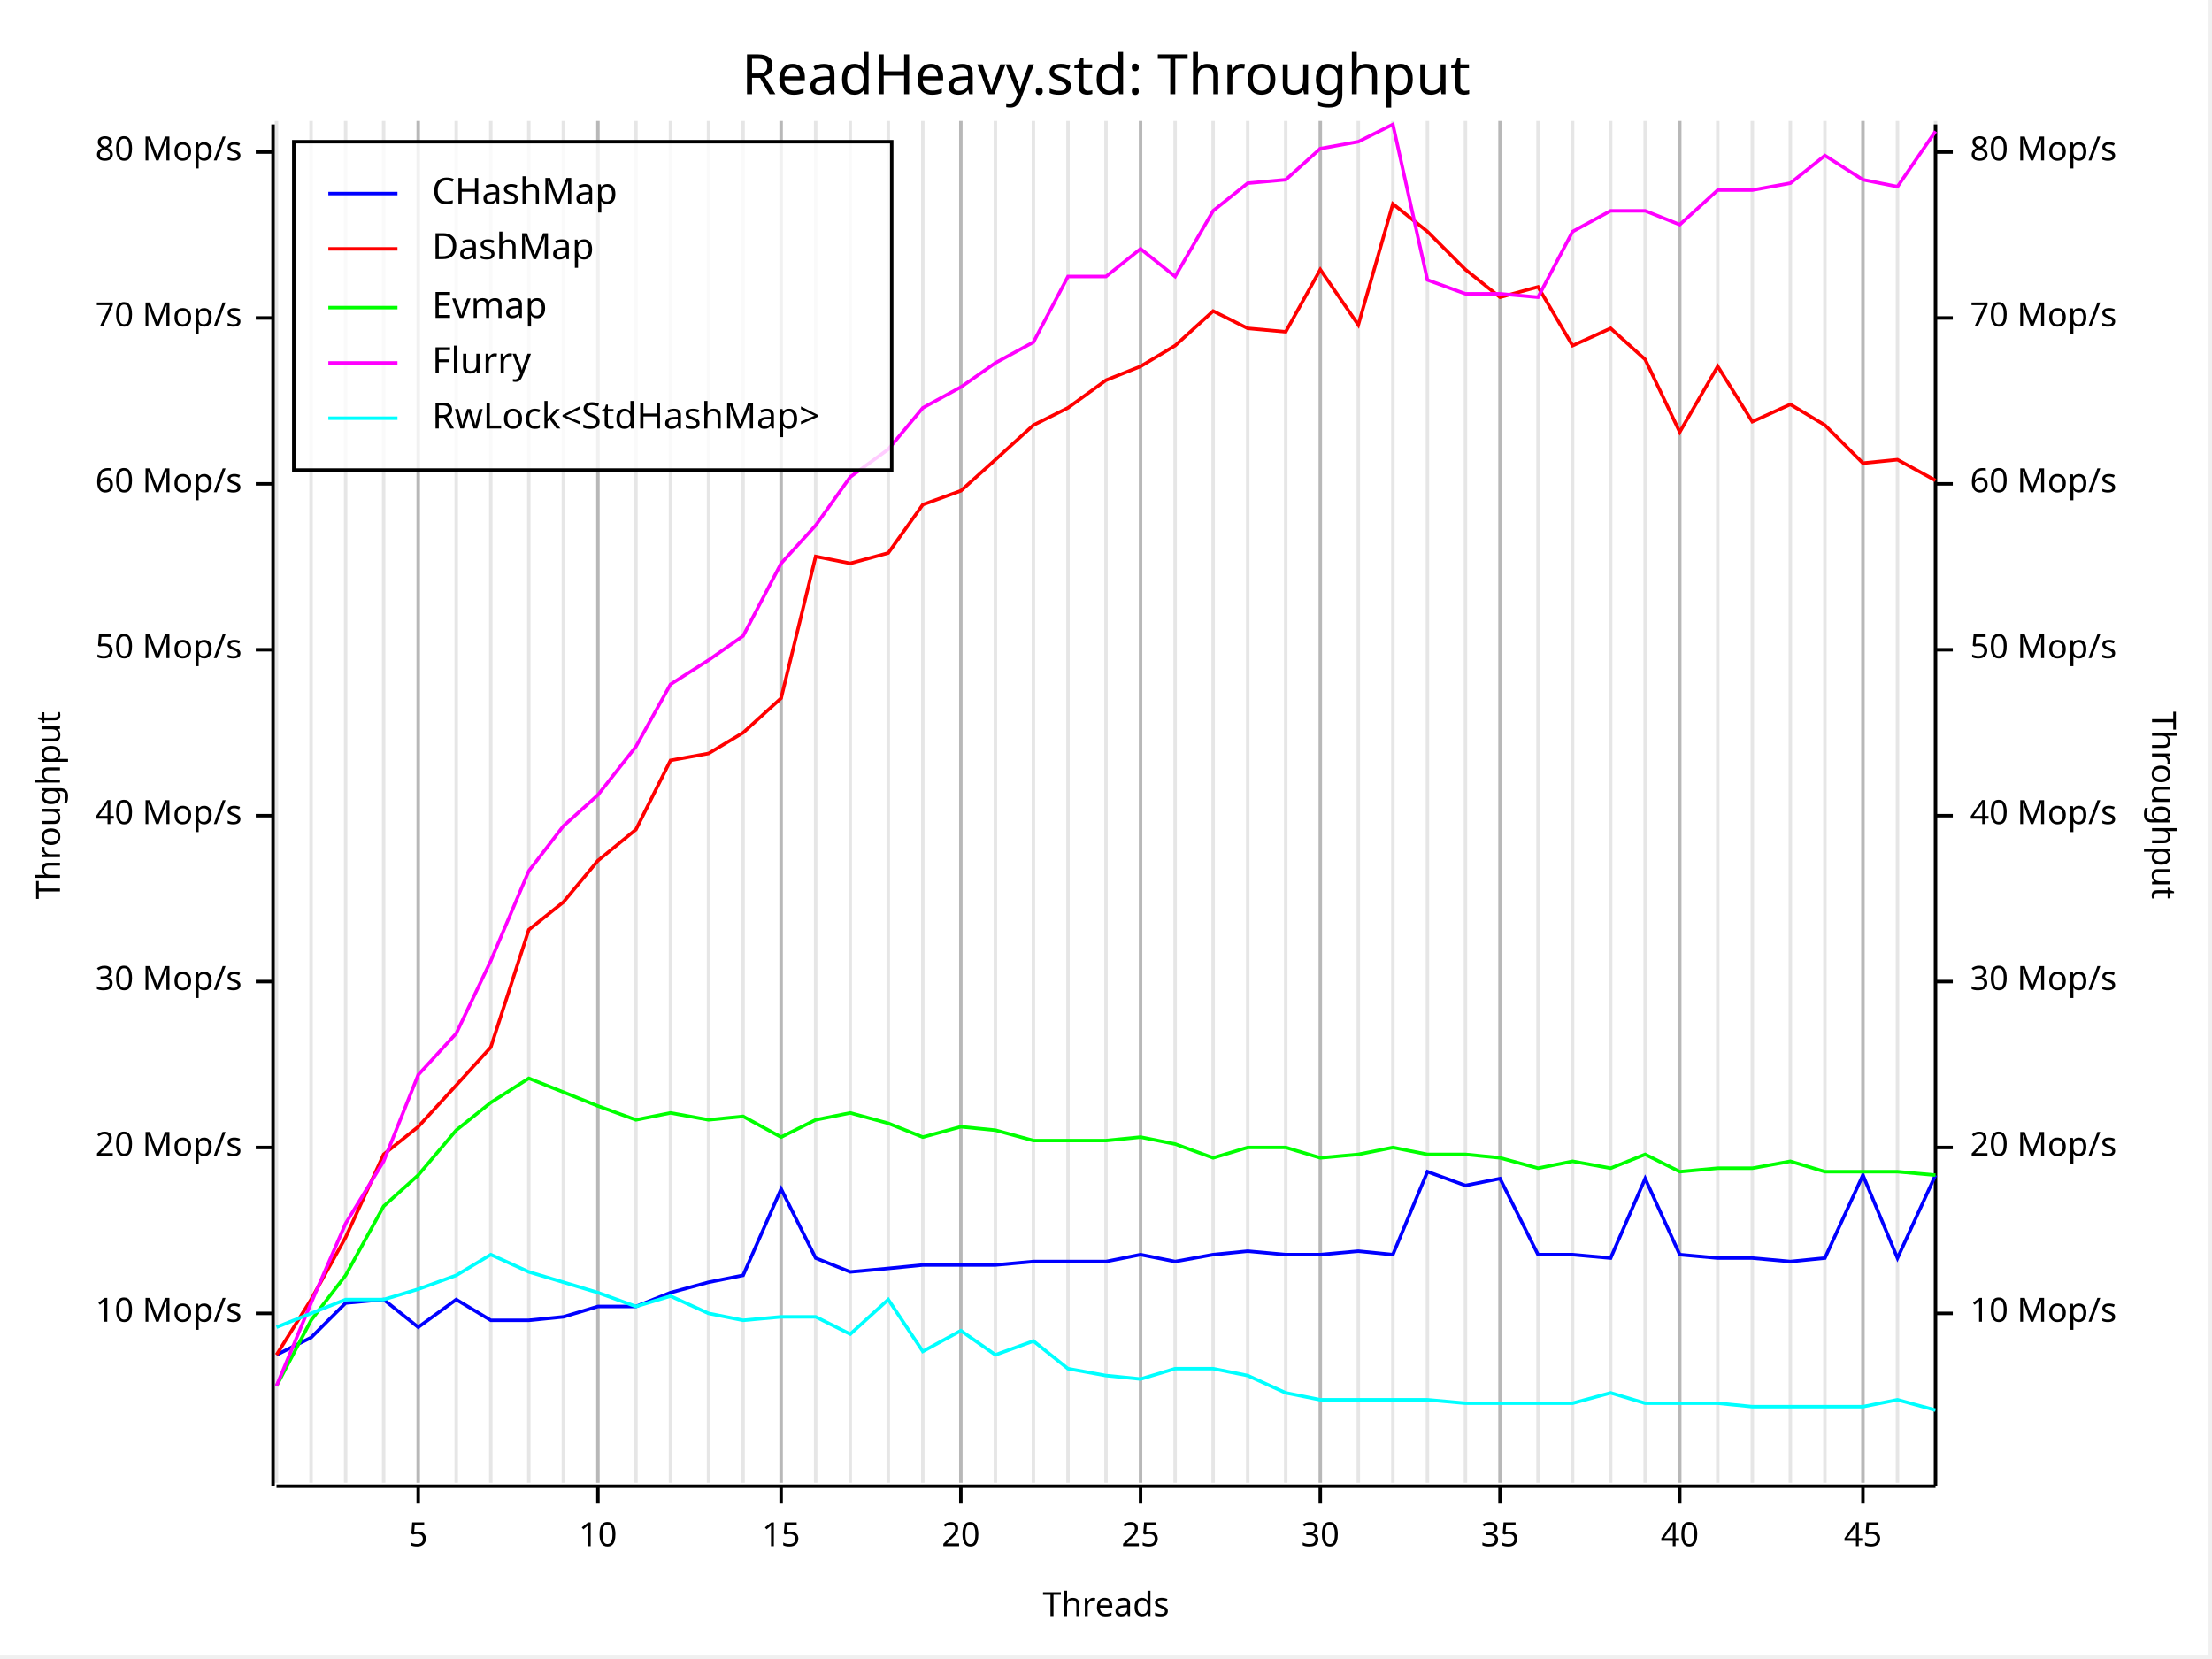
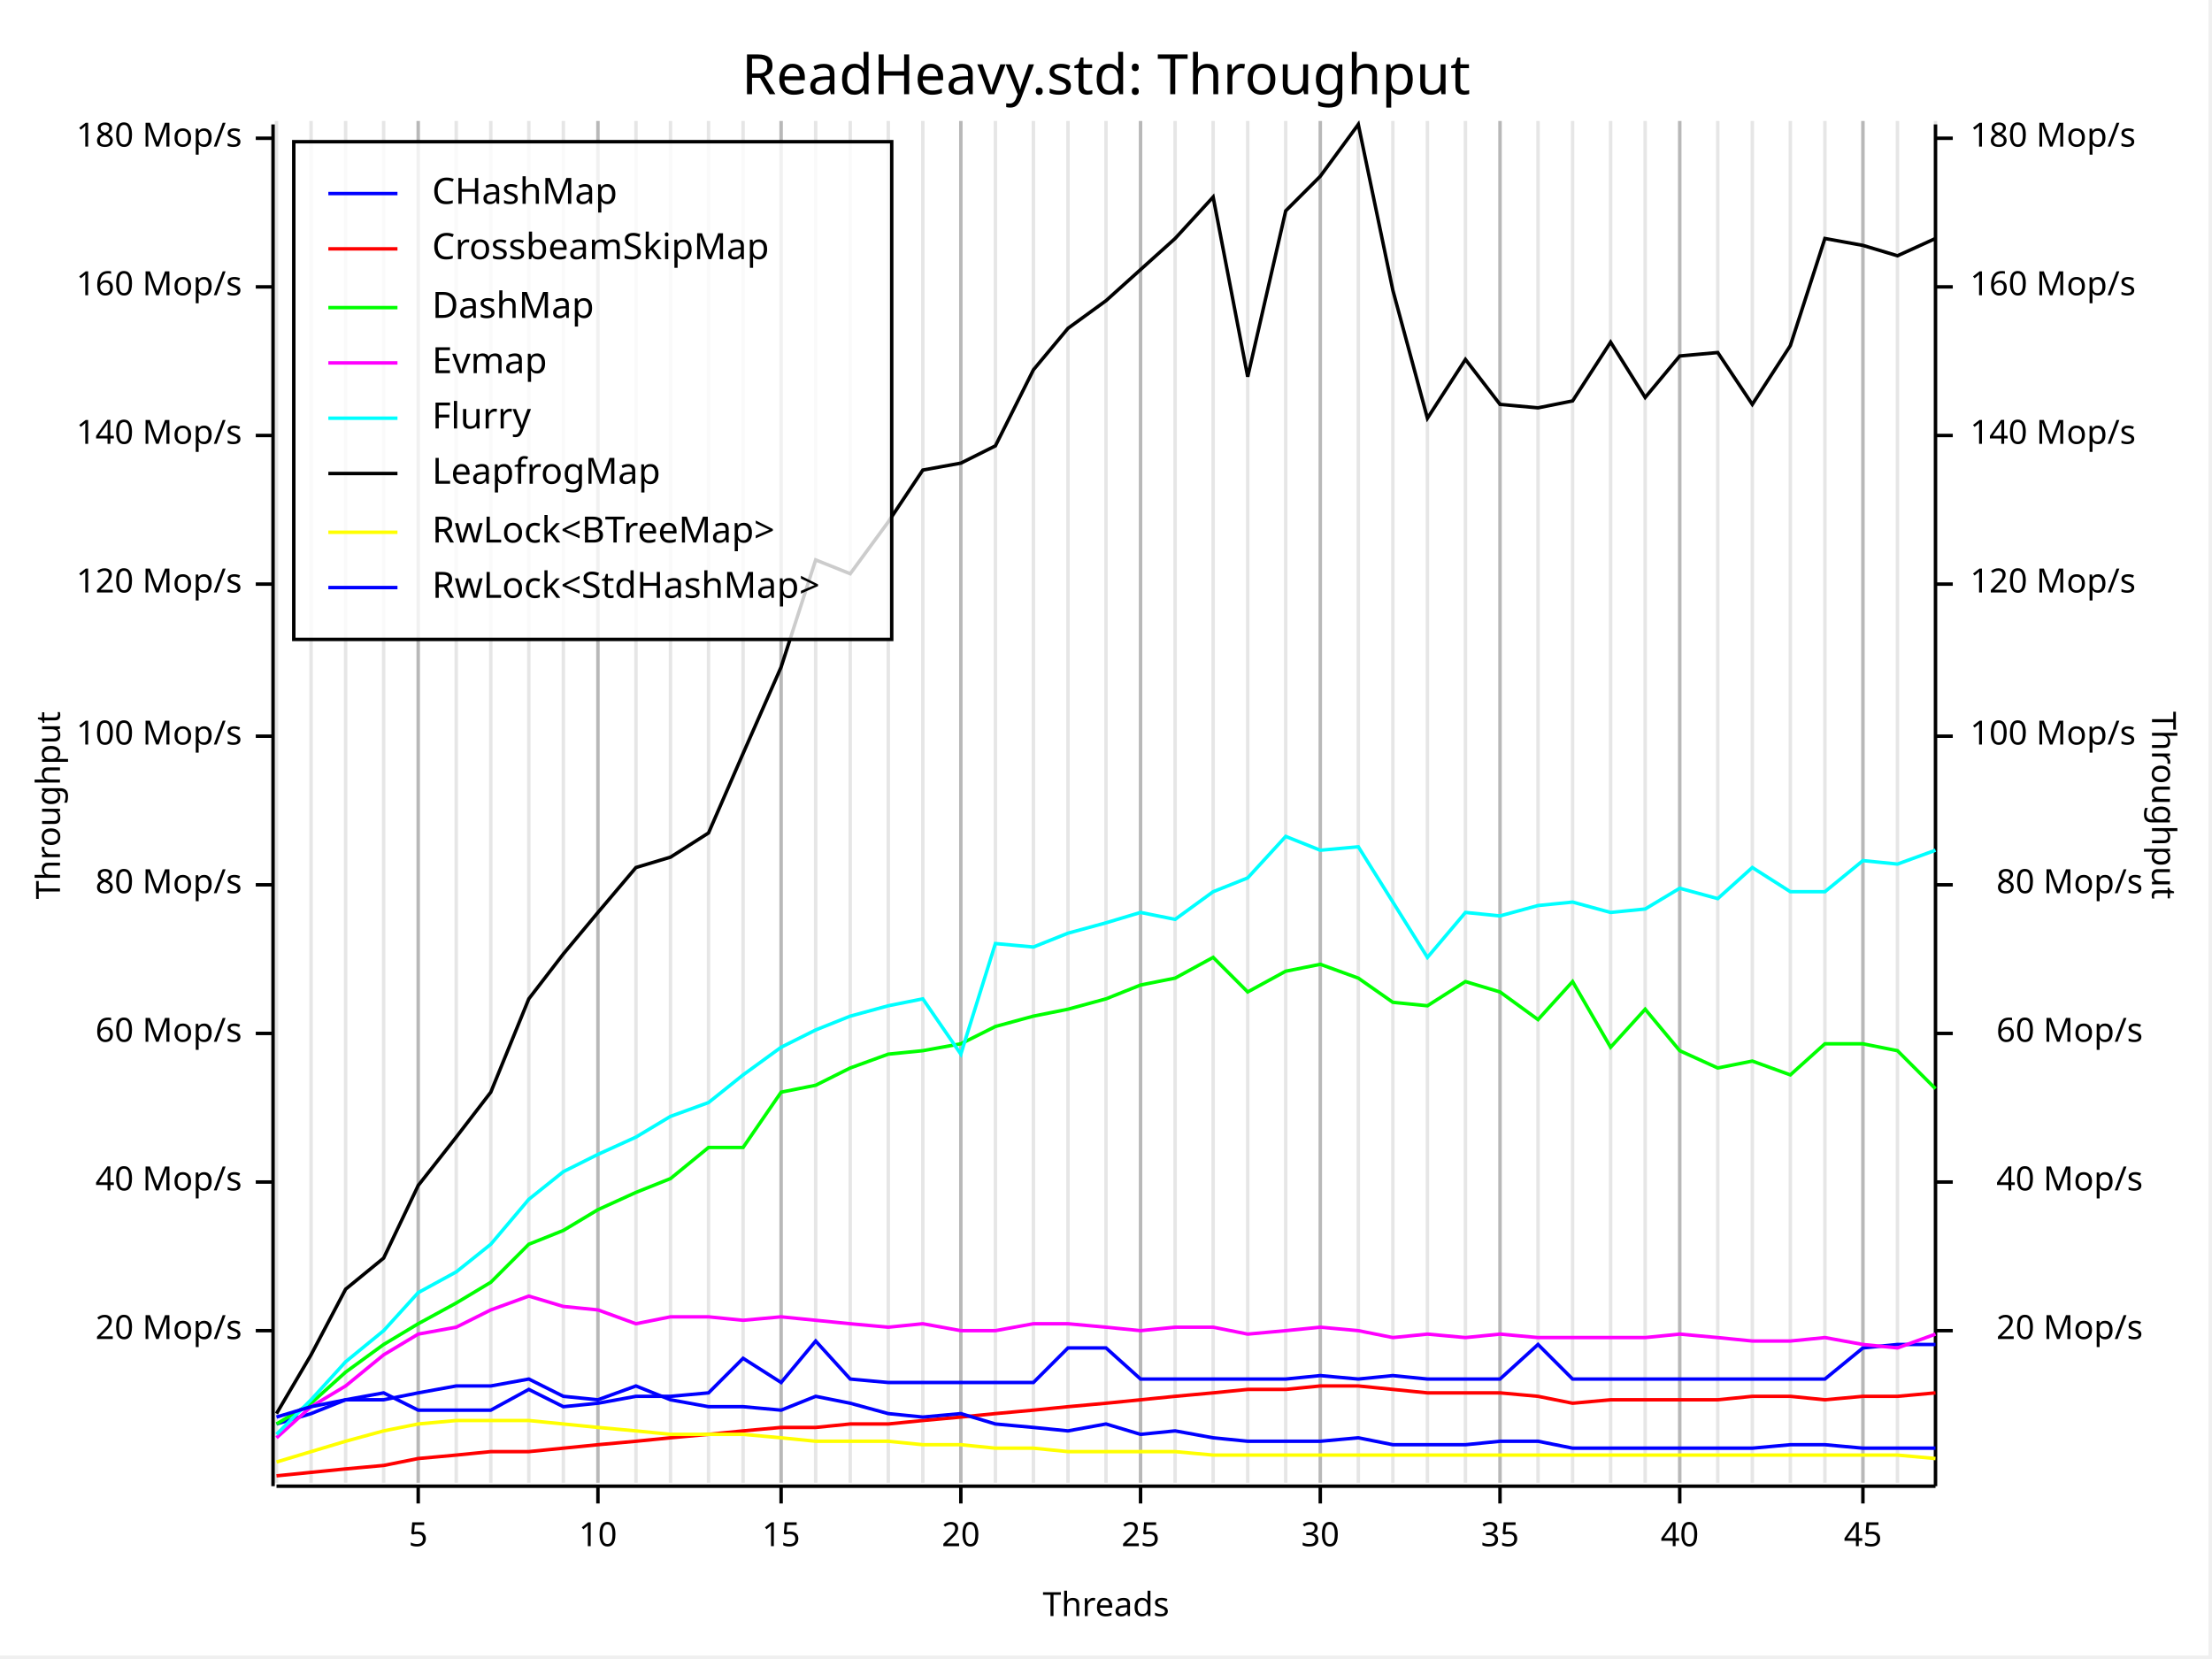
<svg xmlns="http://www.w3.org/2000/svg" width="640" height="480" viewBox="0 0 640 480">
  <rect x="0" y="0" width="639" height="479" opacity="1" fill="#FFFFFF" stroke="none" />
  <text x="320" y="15" dy="0.76em" text-anchor="middle" font-family="Fira Code" font-size="16.129" opacity="1" fill="#000000">
ReadHeavy.std: Throughput
</text>
  <line opacity="0.1" stroke="#000000" stroke-width="1" x1="80" y1="429" x2="80" y2="35" />
  <line opacity="0.1" stroke="#000000" stroke-width="1" x1="90" y1="429" x2="90" y2="35" />
  <line opacity="0.1" stroke="#000000" stroke-width="1" x1="100" y1="429" x2="100" y2="35" />
  <line opacity="0.1" stroke="#000000" stroke-width="1" x1="111" y1="429" x2="111" y2="35" />
  <line opacity="0.1" stroke="#000000" stroke-width="1" x1="121" y1="429" x2="121" y2="35" />
  <line opacity="0.1" stroke="#000000" stroke-width="1" x1="132" y1="429" x2="132" y2="35" />
  <line opacity="0.1" stroke="#000000" stroke-width="1" x1="142" y1="429" x2="142" y2="35" />
  <line opacity="0.1" stroke="#000000" stroke-width="1" x1="153" y1="429" x2="153" y2="35" />
  <line opacity="0.1" stroke="#000000" stroke-width="1" x1="163" y1="429" x2="163" y2="35" />
  <line opacity="0.1" stroke="#000000" stroke-width="1" x1="173" y1="429" x2="173" y2="35" />
  <line opacity="0.1" stroke="#000000" stroke-width="1" x1="184" y1="429" x2="184" y2="35" />
  <line opacity="0.1" stroke="#000000" stroke-width="1" x1="194" y1="429" x2="194" y2="35" />
  <line opacity="0.1" stroke="#000000" stroke-width="1" x1="205" y1="429" x2="205" y2="35" />
  <line opacity="0.1" stroke="#000000" stroke-width="1" x1="215" y1="429" x2="215" y2="35" />
  <line opacity="0.1" stroke="#000000" stroke-width="1" x1="226" y1="429" x2="226" y2="35" />
  <line opacity="0.1" stroke="#000000" stroke-width="1" x1="236" y1="429" x2="236" y2="35" />
  <line opacity="0.1" stroke="#000000" stroke-width="1" x1="246" y1="429" x2="246" y2="35" />
  <line opacity="0.1" stroke="#000000" stroke-width="1" x1="257" y1="429" x2="257" y2="35" />
  <line opacity="0.1" stroke="#000000" stroke-width="1" x1="267" y1="429" x2="267" y2="35" />
  <line opacity="0.1" stroke="#000000" stroke-width="1" x1="278" y1="429" x2="278" y2="35" />
  <line opacity="0.1" stroke="#000000" stroke-width="1" x1="288" y1="429" x2="288" y2="35" />
  <line opacity="0.1" stroke="#000000" stroke-width="1" x1="299" y1="429" x2="299" y2="35" />
  <line opacity="0.1" stroke="#000000" stroke-width="1" x1="309" y1="429" x2="309" y2="35" />
  <line opacity="0.1" stroke="#000000" stroke-width="1" x1="320" y1="429" x2="320" y2="35" />
  <line opacity="0.1" stroke="#000000" stroke-width="1" x1="330" y1="429" x2="330" y2="35" />
  <line opacity="0.1" stroke="#000000" stroke-width="1" x1="340" y1="429" x2="340" y2="35" />
  <line opacity="0.1" stroke="#000000" stroke-width="1" x1="351" y1="429" x2="351" y2="35" />
  <line opacity="0.1" stroke="#000000" stroke-width="1" x1="361" y1="429" x2="361" y2="35" />
  <line opacity="0.1" stroke="#000000" stroke-width="1" x1="372" y1="429" x2="372" y2="35" />
  <line opacity="0.1" stroke="#000000" stroke-width="1" x1="382" y1="429" x2="382" y2="35" />
  <line opacity="0.1" stroke="#000000" stroke-width="1" x1="393" y1="429" x2="393" y2="35" />
  <line opacity="0.1" stroke="#000000" stroke-width="1" x1="403" y1="429" x2="403" y2="35" />
  <line opacity="0.1" stroke="#000000" stroke-width="1" x1="413" y1="429" x2="413" y2="35" />
  <line opacity="0.1" stroke="#000000" stroke-width="1" x1="424" y1="429" x2="424" y2="35" />
  <line opacity="0.1" stroke="#000000" stroke-width="1" x1="434" y1="429" x2="434" y2="35" />
  <line opacity="0.1" stroke="#000000" stroke-width="1" x1="445" y1="429" x2="445" y2="35" />
  <line opacity="0.1" stroke="#000000" stroke-width="1" x1="455" y1="429" x2="455" y2="35" />
  <line opacity="0.1" stroke="#000000" stroke-width="1" x1="466" y1="429" x2="466" y2="35" />
  <line opacity="0.1" stroke="#000000" stroke-width="1" x1="476" y1="429" x2="476" y2="35" />
  <line opacity="0.1" stroke="#000000" stroke-width="1" x1="486" y1="429" x2="486" y2="35" />
  <line opacity="0.1" stroke="#000000" stroke-width="1" x1="497" y1="429" x2="497" y2="35" />
  <line opacity="0.1" stroke="#000000" stroke-width="1" x1="507" y1="429" x2="507" y2="35" />
  <line opacity="0.1" stroke="#000000" stroke-width="1" x1="518" y1="429" x2="518" y2="35" />
  <line opacity="0.1" stroke="#000000" stroke-width="1" x1="528" y1="429" x2="528" y2="35" />
  <line opacity="0.1" stroke="#000000" stroke-width="1" x1="539" y1="429" x2="539" y2="35" />
  <line opacity="0.1" stroke="#000000" stroke-width="1" x1="549" y1="429" x2="549" y2="35" />
  <line opacity="0.1" stroke="#000000" stroke-width="1" x1="560" y1="429" x2="560" y2="35" />
  <text x="10" y="233" dy="0.76em" text-anchor="middle" font-family="sans-serif" font-size="9.677" opacity="1" fill="#000000" transform="rotate(270, 10, 233)">
Throughput
</text>
  <text x="320" y="470" dy="-0.5ex" text-anchor="middle" font-family="sans-serif" font-size="9.677" opacity="1" fill="#000000">
Threads
</text>
  <text x="630" y="233" dy="0.76em" text-anchor="middle" font-family="sans-serif" font-size="9.677" opacity="1" fill="#000000" transform="rotate(90, 630, 233)">
Throughput
</text>
  <line opacity="0.2" stroke="#000000" stroke-width="1" x1="121" y1="429" x2="121" y2="35" />
  <line opacity="0.2" stroke="#000000" stroke-width="1" x1="173" y1="429" x2="173" y2="35" />
  <line opacity="0.2" stroke="#000000" stroke-width="1" x1="226" y1="429" x2="226" y2="35" />
  <line opacity="0.2" stroke="#000000" stroke-width="1" x1="278" y1="429" x2="278" y2="35" />
  <line opacity="0.2" stroke="#000000" stroke-width="1" x1="330" y1="429" x2="330" y2="35" />
  <line opacity="0.2" stroke="#000000" stroke-width="1" x1="382" y1="429" x2="382" y2="35" />
  <line opacity="0.2" stroke="#000000" stroke-width="1" x1="434" y1="429" x2="434" y2="35" />
  <line opacity="0.2" stroke="#000000" stroke-width="1" x1="486" y1="429" x2="486" y2="35" />
  <line opacity="0.2" stroke="#000000" stroke-width="1" x1="539" y1="429" x2="539" y2="35" />
  <polyline fill="none" opacity="1" stroke="#000000" stroke-width="1" points="79,36 79,430 " />
-   <text x="70" y="380" dy="0.5ex" text-anchor="end" font-family="sans-serif" font-size="9.677" opacity="1" fill="#000000">
- 10 Mop/s
- </text>
-   <polyline fill="none" opacity="1" stroke="#000000" stroke-width="1" points="74,380 79,380 " />
-   <text x="70" y="332" dy="0.5ex" text-anchor="end" font-family="sans-serif" font-size="9.677" opacity="1" fill="#000000">
+   <text x="70" y="385" dy="0.5ex" text-anchor="end" font-family="sans-serif" font-size="9.677" opacity="1" fill="#000000">
20 Mop/s
</text>
-   <polyline fill="none" opacity="1" stroke="#000000" stroke-width="1" points="74,332 79,332 " />
-   <text x="70" y="284" dy="0.5ex" text-anchor="end" font-family="sans-serif" font-size="9.677" opacity="1" fill="#000000">
- 30 Mop/s
- </text>
-   <polyline fill="none" opacity="1" stroke="#000000" stroke-width="1" points="74,284 79,284 " />
-   <text x="70" y="236" dy="0.5ex" text-anchor="end" font-family="sans-serif" font-size="9.677" opacity="1" fill="#000000">
+   <polyline fill="none" opacity="1" stroke="#000000" stroke-width="1" points="74,385 79,385 " />
+   <text x="70" y="342" dy="0.5ex" text-anchor="end" font-family="sans-serif" font-size="9.677" opacity="1" fill="#000000">
40 Mop/s
</text>
-   <polyline fill="none" opacity="1" stroke="#000000" stroke-width="1" points="74,236 79,236 " />
-   <text x="70" y="188" dy="0.5ex" text-anchor="end" font-family="sans-serif" font-size="9.677" opacity="1" fill="#000000">
- 50 Mop/s
- </text>
-   <polyline fill="none" opacity="1" stroke="#000000" stroke-width="1" points="74,188 79,188 " />
-   <text x="70" y="140" dy="0.5ex" text-anchor="end" font-family="sans-serif" font-size="9.677" opacity="1" fill="#000000">
+   <polyline fill="none" opacity="1" stroke="#000000" stroke-width="1" points="74,342 79,342 " />
+   <text x="70" y="299" dy="0.5ex" text-anchor="end" font-family="sans-serif" font-size="9.677" opacity="1" fill="#000000">
60 Mop/s
</text>
-   <polyline fill="none" opacity="1" stroke="#000000" stroke-width="1" points="74,140 79,140 " />
-   <text x="70" y="92" dy="0.5ex" text-anchor="end" font-family="sans-serif" font-size="9.677" opacity="1" fill="#000000">
- 70 Mop/s
- </text>
-   <polyline fill="none" opacity="1" stroke="#000000" stroke-width="1" points="74,92 79,92 " />
-   <text x="70" y="44" dy="0.5ex" text-anchor="end" font-family="sans-serif" font-size="9.677" opacity="1" fill="#000000">
+   <polyline fill="none" opacity="1" stroke="#000000" stroke-width="1" points="74,299 79,299 " />
+   <text x="70" y="256" dy="0.5ex" text-anchor="end" font-family="sans-serif" font-size="9.677" opacity="1" fill="#000000">
80 Mop/s
</text>
-   <polyline fill="none" opacity="1" stroke="#000000" stroke-width="1" points="74,44 79,44 " />
+   <polyline fill="none" opacity="1" stroke="#000000" stroke-width="1" points="74,256 79,256 " />
+   <text x="70" y="213" dy="0.5ex" text-anchor="end" font-family="sans-serif" font-size="9.677" opacity="1" fill="#000000">
+ 100 Mop/s
+ </text>
+   <polyline fill="none" opacity="1" stroke="#000000" stroke-width="1" points="74,213 79,213 " />
+   <text x="70" y="169" dy="0.5ex" text-anchor="end" font-family="sans-serif" font-size="9.677" opacity="1" fill="#000000">
+ 120 Mop/s
+ </text>
+   <polyline fill="none" opacity="1" stroke="#000000" stroke-width="1" points="74,169 79,169 " />
+   <text x="70" y="126" dy="0.5ex" text-anchor="end" font-family="sans-serif" font-size="9.677" opacity="1" fill="#000000">
+ 140 Mop/s
+ </text>
+   <polyline fill="none" opacity="1" stroke="#000000" stroke-width="1" points="74,126 79,126 " />
+   <text x="70" y="83" dy="0.5ex" text-anchor="end" font-family="sans-serif" font-size="9.677" opacity="1" fill="#000000">
+ 160 Mop/s
+ </text>
+   <polyline fill="none" opacity="1" stroke="#000000" stroke-width="1" points="74,83 79,83 " />
+   <text x="70" y="40" dy="0.5ex" text-anchor="end" font-family="sans-serif" font-size="9.677" opacity="1" fill="#000000">
+ 180 Mop/s
+ </text>
+   <polyline fill="none" opacity="1" stroke="#000000" stroke-width="1" points="74,40 79,40 " />
  <polyline fill="none" opacity="1" stroke="#000000" stroke-width="1" points="80,430 560,430 " />
  <text x="121" y="440" dy="0.76em" text-anchor="middle" font-family="sans-serif" font-size="9.677" opacity="1" fill="#000000">
5
</text>
  <polyline fill="none" opacity="1" stroke="#000000" stroke-width="1" points="121,430 121,435 " />
  <text x="173" y="440" dy="0.76em" text-anchor="middle" font-family="sans-serif" font-size="9.677" opacity="1" fill="#000000">
10
</text>
  <polyline fill="none" opacity="1" stroke="#000000" stroke-width="1" points="173,430 173,435 " />
  <text x="226" y="440" dy="0.76em" text-anchor="middle" font-family="sans-serif" font-size="9.677" opacity="1" fill="#000000">
15
</text>
  <polyline fill="none" opacity="1" stroke="#000000" stroke-width="1" points="226,430 226,435 " />
  <text x="278" y="440" dy="0.76em" text-anchor="middle" font-family="sans-serif" font-size="9.677" opacity="1" fill="#000000">
20
</text>
  <polyline fill="none" opacity="1" stroke="#000000" stroke-width="1" points="278,430 278,435 " />
  <text x="330" y="440" dy="0.76em" text-anchor="middle" font-family="sans-serif" font-size="9.677" opacity="1" fill="#000000">
25
</text>
  <polyline fill="none" opacity="1" stroke="#000000" stroke-width="1" points="330,430 330,435 " />
  <text x="382" y="440" dy="0.76em" text-anchor="middle" font-family="sans-serif" font-size="9.677" opacity="1" fill="#000000">
30
</text>
  <polyline fill="none" opacity="1" stroke="#000000" stroke-width="1" points="382,430 382,435 " />
  <text x="434" y="440" dy="0.76em" text-anchor="middle" font-family="sans-serif" font-size="9.677" opacity="1" fill="#000000">
35
</text>
  <polyline fill="none" opacity="1" stroke="#000000" stroke-width="1" points="434,430 434,435 " />
  <text x="486" y="440" dy="0.76em" text-anchor="middle" font-family="sans-serif" font-size="9.677" opacity="1" fill="#000000">
40
</text>
  <polyline fill="none" opacity="1" stroke="#000000" stroke-width="1" points="486,430 486,435 " />
  <text x="539" y="440" dy="0.76em" text-anchor="middle" font-family="sans-serif" font-size="9.677" opacity="1" fill="#000000">
45
</text>
  <polyline fill="none" opacity="1" stroke="#000000" stroke-width="1" points="539,430 539,435 " />
  <polyline fill="none" opacity="1" stroke="#000000" stroke-width="1" points="560,36 560,430 " />
-   <text x="570" y="380" dy="0.5ex" text-anchor="start" font-family="sans-serif" font-size="9.677" opacity="1" fill="#000000">
- 10 Mop/s
- </text>
-   <polyline fill="none" opacity="1" stroke="#000000" stroke-width="1" points="560,380 565,380 " />
-   <text x="570" y="332" dy="0.5ex" text-anchor="start" font-family="sans-serif" font-size="9.677" opacity="1" fill="#000000">
+   <text x="620" y="385" dy="0.5ex" text-anchor="end" font-family="sans-serif" font-size="9.677" opacity="1" fill="#000000">
20 Mop/s
</text>
-   <polyline fill="none" opacity="1" stroke="#000000" stroke-width="1" points="560,332 565,332 " />
-   <text x="570" y="284" dy="0.5ex" text-anchor="start" font-family="sans-serif" font-size="9.677" opacity="1" fill="#000000">
- 30 Mop/s
- </text>
-   <polyline fill="none" opacity="1" stroke="#000000" stroke-width="1" points="560,284 565,284 " />
-   <text x="570" y="236" dy="0.5ex" text-anchor="start" font-family="sans-serif" font-size="9.677" opacity="1" fill="#000000">
+   <polyline fill="none" opacity="1" stroke="#000000" stroke-width="1" points="560,385 565,385 " />
+   <text x="620" y="342" dy="0.5ex" text-anchor="end" font-family="sans-serif" font-size="9.677" opacity="1" fill="#000000">
40 Mop/s
</text>
-   <polyline fill="none" opacity="1" stroke="#000000" stroke-width="1" points="560,236 565,236 " />
-   <text x="570" y="188" dy="0.5ex" text-anchor="start" font-family="sans-serif" font-size="9.677" opacity="1" fill="#000000">
- 50 Mop/s
- </text>
-   <polyline fill="none" opacity="1" stroke="#000000" stroke-width="1" points="560,188 565,188 " />
-   <text x="570" y="140" dy="0.5ex" text-anchor="start" font-family="sans-serif" font-size="9.677" opacity="1" fill="#000000">
+   <polyline fill="none" opacity="1" stroke="#000000" stroke-width="1" points="560,342 565,342 " />
+   <text x="620" y="299" dy="0.5ex" text-anchor="end" font-family="sans-serif" font-size="9.677" opacity="1" fill="#000000">
60 Mop/s
</text>
-   <polyline fill="none" opacity="1" stroke="#000000" stroke-width="1" points="560,140 565,140 " />
-   <text x="570" y="92" dy="0.5ex" text-anchor="start" font-family="sans-serif" font-size="9.677" opacity="1" fill="#000000">
- 70 Mop/s
- </text>
-   <polyline fill="none" opacity="1" stroke="#000000" stroke-width="1" points="560,92 565,92 " />
-   <text x="570" y="44" dy="0.5ex" text-anchor="start" font-family="sans-serif" font-size="9.677" opacity="1" fill="#000000">
+   <polyline fill="none" opacity="1" stroke="#000000" stroke-width="1" points="560,299 565,299 " />
+   <text x="620" y="256" dy="0.5ex" text-anchor="end" font-family="sans-serif" font-size="9.677" opacity="1" fill="#000000">
80 Mop/s
</text>
-   <polyline fill="none" opacity="1" stroke="#000000" stroke-width="1" points="560,44 565,44 " />
-   <polyline fill="none" opacity="1" stroke="#0000FF" stroke-width="1" points="80,392 90,387 100,377 111,376 121,384 132,376 142,382 153,382 163,381 173,378 184,378 194,374 205,371 215,369 226,344 236,364 246,368 257,367 267,366 278,366 288,366 299,365 309,365 320,365 330,363 340,365 351,363 361,362 372,363 382,363 393,362 403,363 413,339 424,343 434,341 445,363 455,363 466,364 476,341 486,363 497,364 507,364 518,365 528,364 539,340 549,364 560,340 " />
-   <polyline fill="none" opacity="1" stroke="#FF0000" stroke-width="1" points="80,392 90,376 100,358 111,334 121,326 132,314 142,303 153,269 163,261 173,249 184,240 194,220 205,218 215,212 226,202 236,161 246,163 257,160 267,146 278,142 288,133 299,123 309,118 320,110 330,106 340,100 351,90 361,95 372,96 382,78 393,94 403,59 413,67 424,78 434,86 445,83 455,100 466,95 476,104 486,125 497,106 507,122 518,117 528,123 539,134 549,133 560,139 " />
-   <polyline fill="none" opacity="1" stroke="#00FF00" stroke-width="1" points="80,401 90,382 100,369 111,349 121,340 132,327 142,319 153,312 163,316 173,320 184,324 194,322 205,324 215,323 226,329 236,324 246,322 257,325 267,329 278,326 288,327 299,330 309,330 320,330 330,329 340,331 351,335 361,332 372,332 382,335 393,334 403,332 413,334 424,334 434,335 445,338 455,336 466,338 476,334 486,339 497,338 507,338 518,336 528,339 539,339 549,339 560,340 " />
-   <polyline fill="none" opacity="1" stroke="#FF00FF" stroke-width="1" points="80,401 90,377 100,354 111,336 121,311 132,299 142,278 153,252 163,239 173,230 184,216 194,198 205,191 215,184 226,163 236,152 246,138 257,130 267,118 278,112 288,105 299,99 309,80 320,80 330,72 340,80 351,61 361,53 372,52 382,43 393,41 403,36 413,81 424,85 434,85 445,86 455,67 466,61 476,61 486,65 497,55 507,55 518,53 528,45 539,52 549,54 560,38 " />
-   <polyline fill="none" opacity="1" stroke="#00FFFF" stroke-width="1" points="80,384 90,380 100,376 111,376 121,373 132,369 142,363 153,368 163,371 173,374 184,378 194,375 205,380 215,382 226,381 236,381 246,386 257,376 267,391 278,385 288,392 299,388 309,396 320,398 330,399 340,396 351,396 361,398 372,403 382,405 393,405 403,405 413,405 424,406 434,406 445,406 455,406 466,403 476,406 486,406 497,406 507,407 518,407 528,407 539,407 549,405 560,408 " />
-   <rect x="85" y="41" width="173" height="95" opacity="0.8" fill="#FFFFFF" stroke="none" />
-   <rect x="85" y="41" width="173" height="95" opacity="1" fill="none" stroke="#000000" />
+   <polyline fill="none" opacity="1" stroke="#000000" stroke-width="1" points="560,256 565,256 " />
+   <text x="570" y="213" dy="0.5ex" text-anchor="start" font-family="sans-serif" font-size="9.677" opacity="1" fill="#000000">
+ 100 Mop/s
+ </text>
+   <polyline fill="none" opacity="1" stroke="#000000" stroke-width="1" points="560,213 565,213 " />
+   <text x="570" y="169" dy="0.5ex" text-anchor="start" font-family="sans-serif" font-size="9.677" opacity="1" fill="#000000">
+ 120 Mop/s
+ </text>
+   <polyline fill="none" opacity="1" stroke="#000000" stroke-width="1" points="560,169 565,169 " />
+   <text x="570" y="126" dy="0.5ex" text-anchor="start" font-family="sans-serif" font-size="9.677" opacity="1" fill="#000000">
+ 140 Mop/s
+ </text>
+   <polyline fill="none" opacity="1" stroke="#000000" stroke-width="1" points="560,126 565,126 " />
+   <text x="570" y="83" dy="0.5ex" text-anchor="start" font-family="sans-serif" font-size="9.677" opacity="1" fill="#000000">
+ 160 Mop/s
+ </text>
+   <polyline fill="none" opacity="1" stroke="#000000" stroke-width="1" points="560,83 565,83 " />
+   <text x="570" y="40" dy="0.5ex" text-anchor="start" font-family="sans-serif" font-size="9.677" opacity="1" fill="#000000">
+ 180 Mop/s
+ </text>
+   <polyline fill="none" opacity="1" stroke="#000000" stroke-width="1" points="560,40 565,40 " />
+   <polyline fill="none" opacity="1" stroke="#0000FF" stroke-width="1" points="80,412 90,409 100,405 111,403 121,408 132,408 142,408 153,402 163,407 173,406 184,404 194,404 205,403 215,393 226,400 236,388 246,399 257,400 267,400 278,400 288,400 299,400 309,390 320,390 330,399 340,399 351,399 361,399 372,399 382,398 393,399 403,398 413,399 424,399 434,399 445,389 455,399 466,399 476,399 486,399 497,399 507,399 518,399 528,399 539,390 549,389 560,389 " />
+   <polyline fill="none" opacity="1" stroke="#FF0000" stroke-width="1" points="80,427 90,426 100,425 111,424 121,422 132,421 142,420 153,420 163,419 173,418 184,417 194,416 205,415 215,414 226,413 236,413 246,412 257,412 267,411 278,410 288,409 299,408 309,407 320,406 330,405 340,404 351,403 361,402 372,402 382,401 393,401 403,402 413,403 424,403 434,403 445,404 455,406 466,405 476,405 486,405 497,405 507,404 518,404 528,405 539,404 549,404 560,403 " />
+   <polyline fill="none" opacity="1" stroke="#00FF00" stroke-width="1" points="80,412 90,406 100,397 111,389 121,383 132,377 142,371 153,360 163,356 173,350 184,345 194,341 205,332 215,332 226,316 236,314 246,309 257,305 267,304 278,302 288,297 299,294 309,292 320,289 330,285 340,283 351,277 361,287 372,281 382,279 393,283 403,290 413,291 424,284 434,287 445,295 455,284 466,303 476,292 486,304 497,309 507,307 518,311 528,302 539,302 549,304 560,315 " />
+   <polyline fill="none" opacity="1" stroke="#FF00FF" stroke-width="1" points="80,416 90,407 100,401 111,392 121,386 132,384 142,379 153,375 163,378 173,379 184,383 194,381 205,381 215,382 226,381 236,382 246,383 257,384 267,383 278,385 288,385 299,383 309,383 320,384 330,385 340,384 351,384 361,386 372,385 382,384 393,385 403,387 413,386 424,387 434,386 445,387 455,387 466,387 476,387 486,386 497,387 507,388 518,388 528,387 539,389 549,390 560,386 " />
+   <polyline fill="none" opacity="1" stroke="#00FFFF" stroke-width="1" points="80,415 90,405 100,394 111,385 121,374 132,368 142,360 153,347 163,339 173,334 184,329 194,323 205,319 215,311 226,303 236,298 246,294 257,291 267,289 278,305 288,273 299,274 309,270 320,267 330,264 340,266 351,258 361,254 372,242 382,246 393,245 403,261 413,277 424,264 434,265 445,262 455,261 466,264 476,263 486,257 497,260 507,251 518,258 528,258 539,249 549,250 560,246 " />
+   <polyline fill="none" opacity="1" stroke="#000000" stroke-width="1" points="80,409 90,392 100,373 111,364 121,343 132,329 142,316 153,289 163,276 173,264 184,251 194,248 205,241 215,218 226,193 236,162 246,166 257,151 267,136 278,134 288,129 299,107 309,95 320,87 330,78 340,69 351,57 361,109 372,61 382,51 393,36 403,84 413,121 424,104 434,117 445,118 455,116 466,99 476,115 486,103 497,102 507,117 518,100 528,69 539,71 549,74 560,69 " />
+   <polyline fill="none" opacity="1" stroke="#FFFF00" stroke-width="1" points="80,423 90,420 100,417 111,414 121,412 132,411 142,411 153,411 163,412 173,413 184,414 194,415 205,415 215,415 226,416 236,417 246,417 257,417 267,418 278,418 288,419 299,419 309,420 320,420 330,420 340,420 351,421 361,421 372,421 382,421 393,421 403,421 413,421 424,421 434,421 445,421 455,421 466,421 476,421 486,421 497,421 507,421 518,421 528,421 539,421 549,421 560,422 " />
+   <polyline fill="none" opacity="1" stroke="#0000FF" stroke-width="1" points="80,410 90,407 100,405 111,405 121,403 132,401 142,401 153,399 163,404 173,405 184,401 194,405 205,407 215,407 226,408 236,404 246,406 257,409 267,410 278,409 288,412 299,413 309,414 320,412 330,415 340,414 351,416 361,417 372,417 382,417 393,416 403,418 413,418 424,418 434,417 445,417 455,419 466,419 476,419 486,419 497,419 507,419 518,418 528,418 539,419 549,419 560,419 " />
+   <rect x="85" y="41" width="173" height="144" opacity="0.8" fill="#FFFFFF" stroke="none" />
+   <rect x="85" y="41" width="173" height="144" opacity="1" fill="none" stroke="#000000" />
  <text x="125" y="51" dy="0.76em" text-anchor="start" font-family="Fira Code" font-size="10.484" opacity="1" fill="#000000">
CHashMap
</text>
  <text x="125" y="67" dy="0.76em" text-anchor="start" font-family="Fira Code" font-size="10.484" opacity="1" fill="#000000">
+ CrossbeamSkipMap
+ </text>
+   <text x="125" y="84" dy="0.76em" text-anchor="start" font-family="Fira Code" font-size="10.484" opacity="1" fill="#000000">
DashMap
</text>
-   <text x="125" y="84" dy="0.76em" text-anchor="start" font-family="Fira Code" font-size="10.484" opacity="1" fill="#000000">
+   <text x="125" y="100" dy="0.76em" text-anchor="start" font-family="Fira Code" font-size="10.484" opacity="1" fill="#000000">
Evmap
</text>
-   <text x="125" y="100" dy="0.76em" text-anchor="start" font-family="Fira Code" font-size="10.484" opacity="1" fill="#000000">
+   <text x="125" y="116" dy="0.76em" text-anchor="start" font-family="Fira Code" font-size="10.484" opacity="1" fill="#000000">
Flurry
</text>
-   <text x="125" y="116" dy="0.76em" text-anchor="start" font-family="Fira Code" font-size="10.484" opacity="1" fill="#000000">
+   <text x="125" y="132" dy="0.76em" text-anchor="start" font-family="Fira Code" font-size="10.484" opacity="1" fill="#000000">
+ LeapfrogMap
+ </text>
+   <text x="125" y="149" dy="0.76em" text-anchor="start" font-family="Fira Code" font-size="10.484" opacity="1" fill="#000000">
+ RwLock&lt;BTreeMap&gt;
+ </text>
+   <text x="125" y="165" dy="0.76em" text-anchor="start" font-family="Fira Code" font-size="10.484" opacity="1" fill="#000000">
RwLock&lt;StdHashMap&gt;
</text>
  <polyline fill="none" opacity="1" stroke="#0000FF" stroke-width="1" points="95,56 115,56 " />
  <polyline fill="none" opacity="1" stroke="#FF0000" stroke-width="1" points="95,72 115,72 " />
  <polyline fill="none" opacity="1" stroke="#00FF00" stroke-width="1" points="95,89 115,89 " />
  <polyline fill="none" opacity="1" stroke="#FF00FF" stroke-width="1" points="95,105 115,105 " />
  <polyline fill="none" opacity="1" stroke="#00FFFF" stroke-width="1" points="95,121 115,121 " />
+   <polyline fill="none" opacity="1" stroke="#000000" stroke-width="1" points="95,137 115,137 " />
+   <polyline fill="none" opacity="1" stroke="#FFFF00" stroke-width="1" points="95,154 115,154 " />
+   <polyline fill="none" opacity="1" stroke="#0000FF" stroke-width="1" points="95,170 115,170 " />
</svg>
